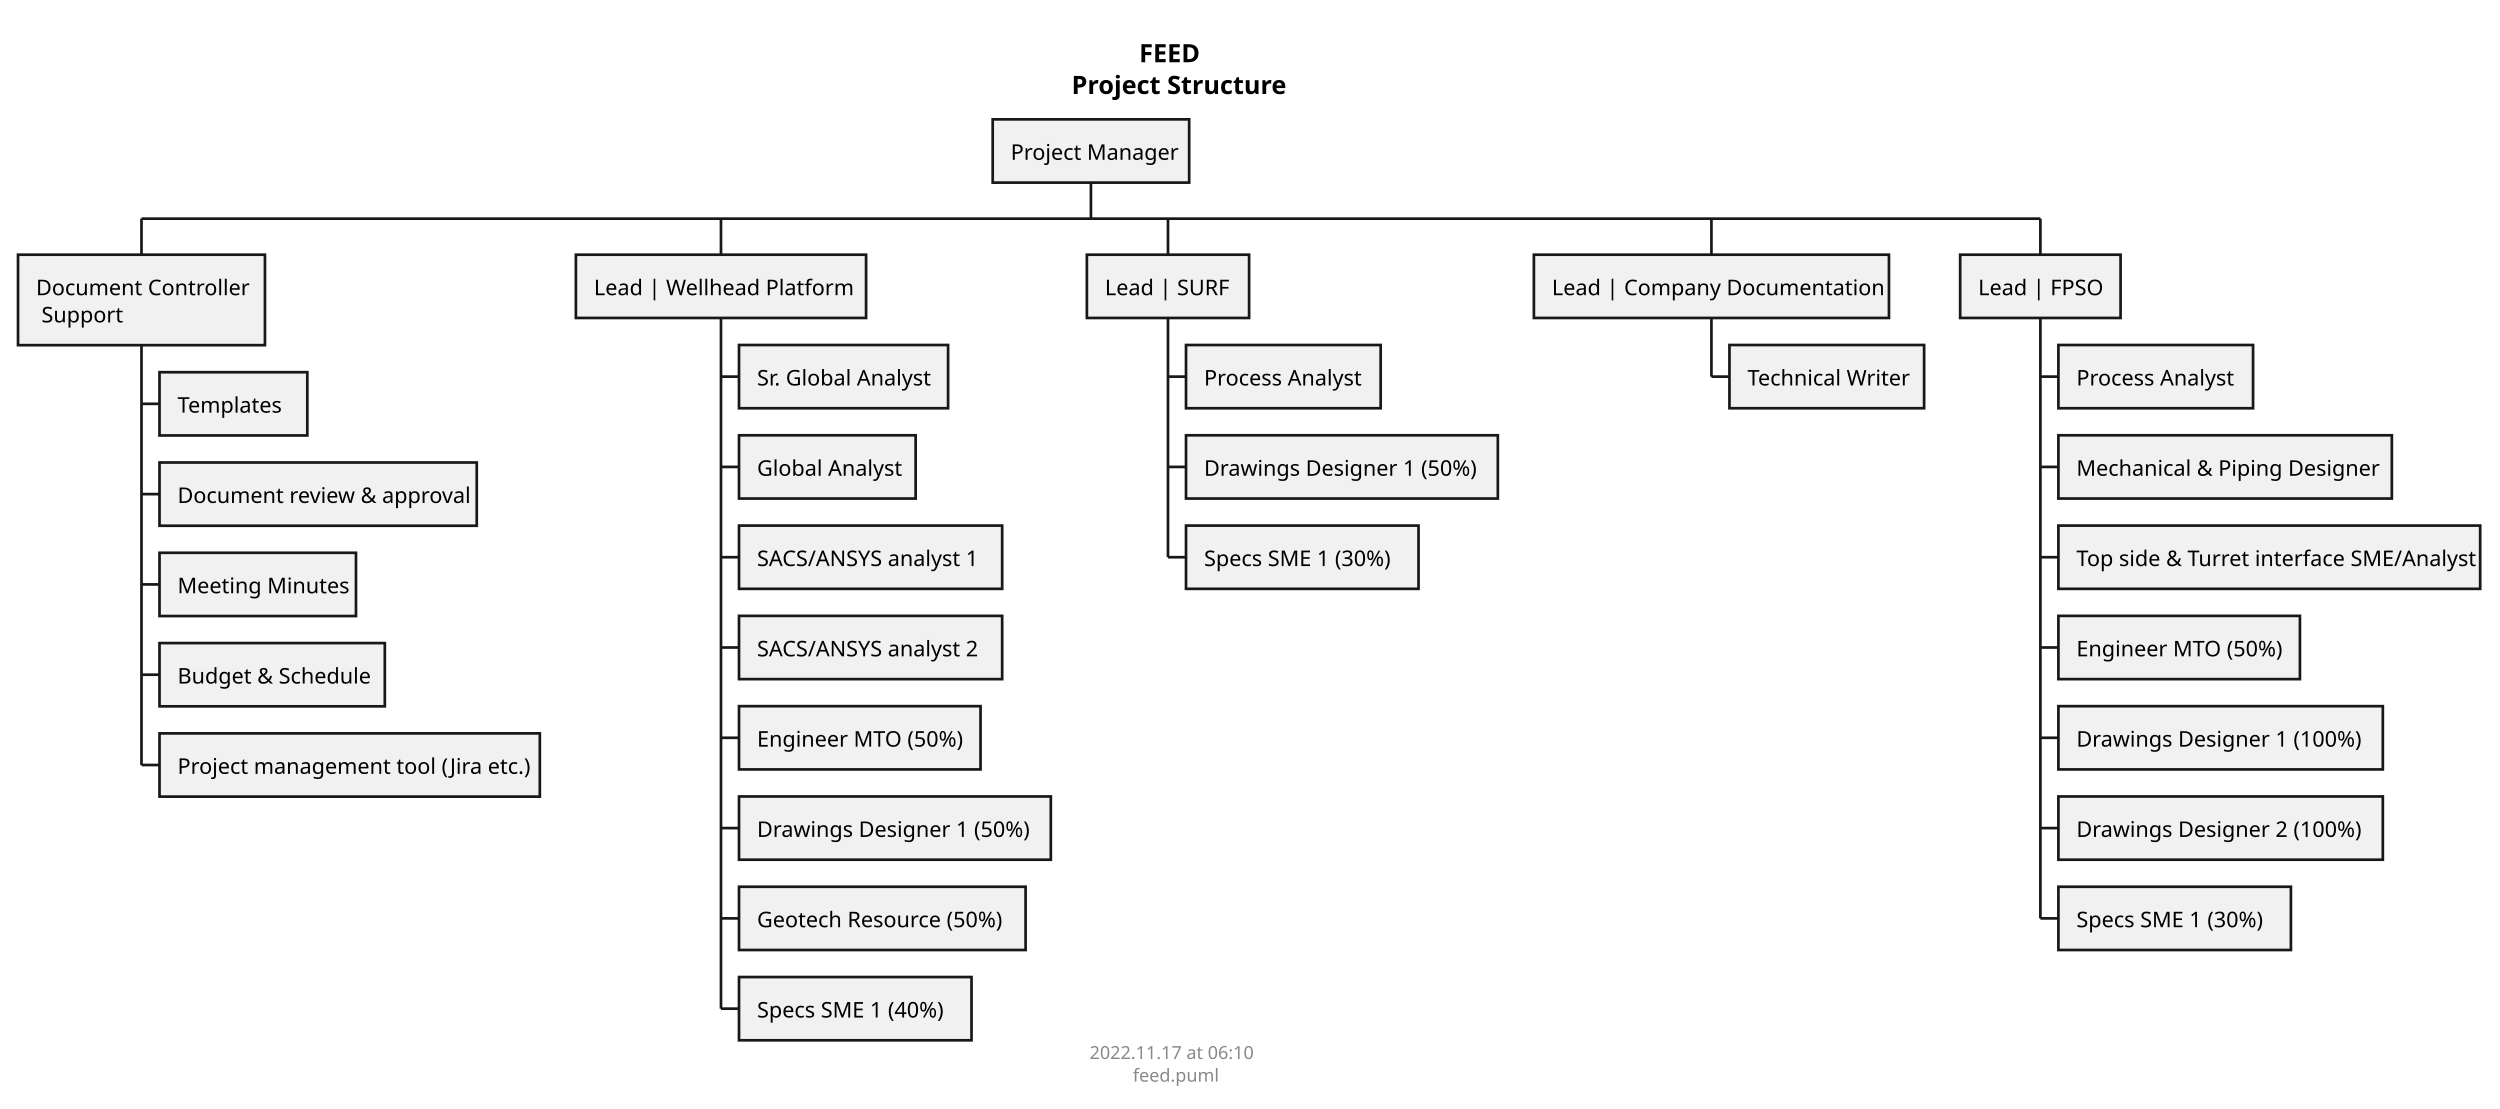
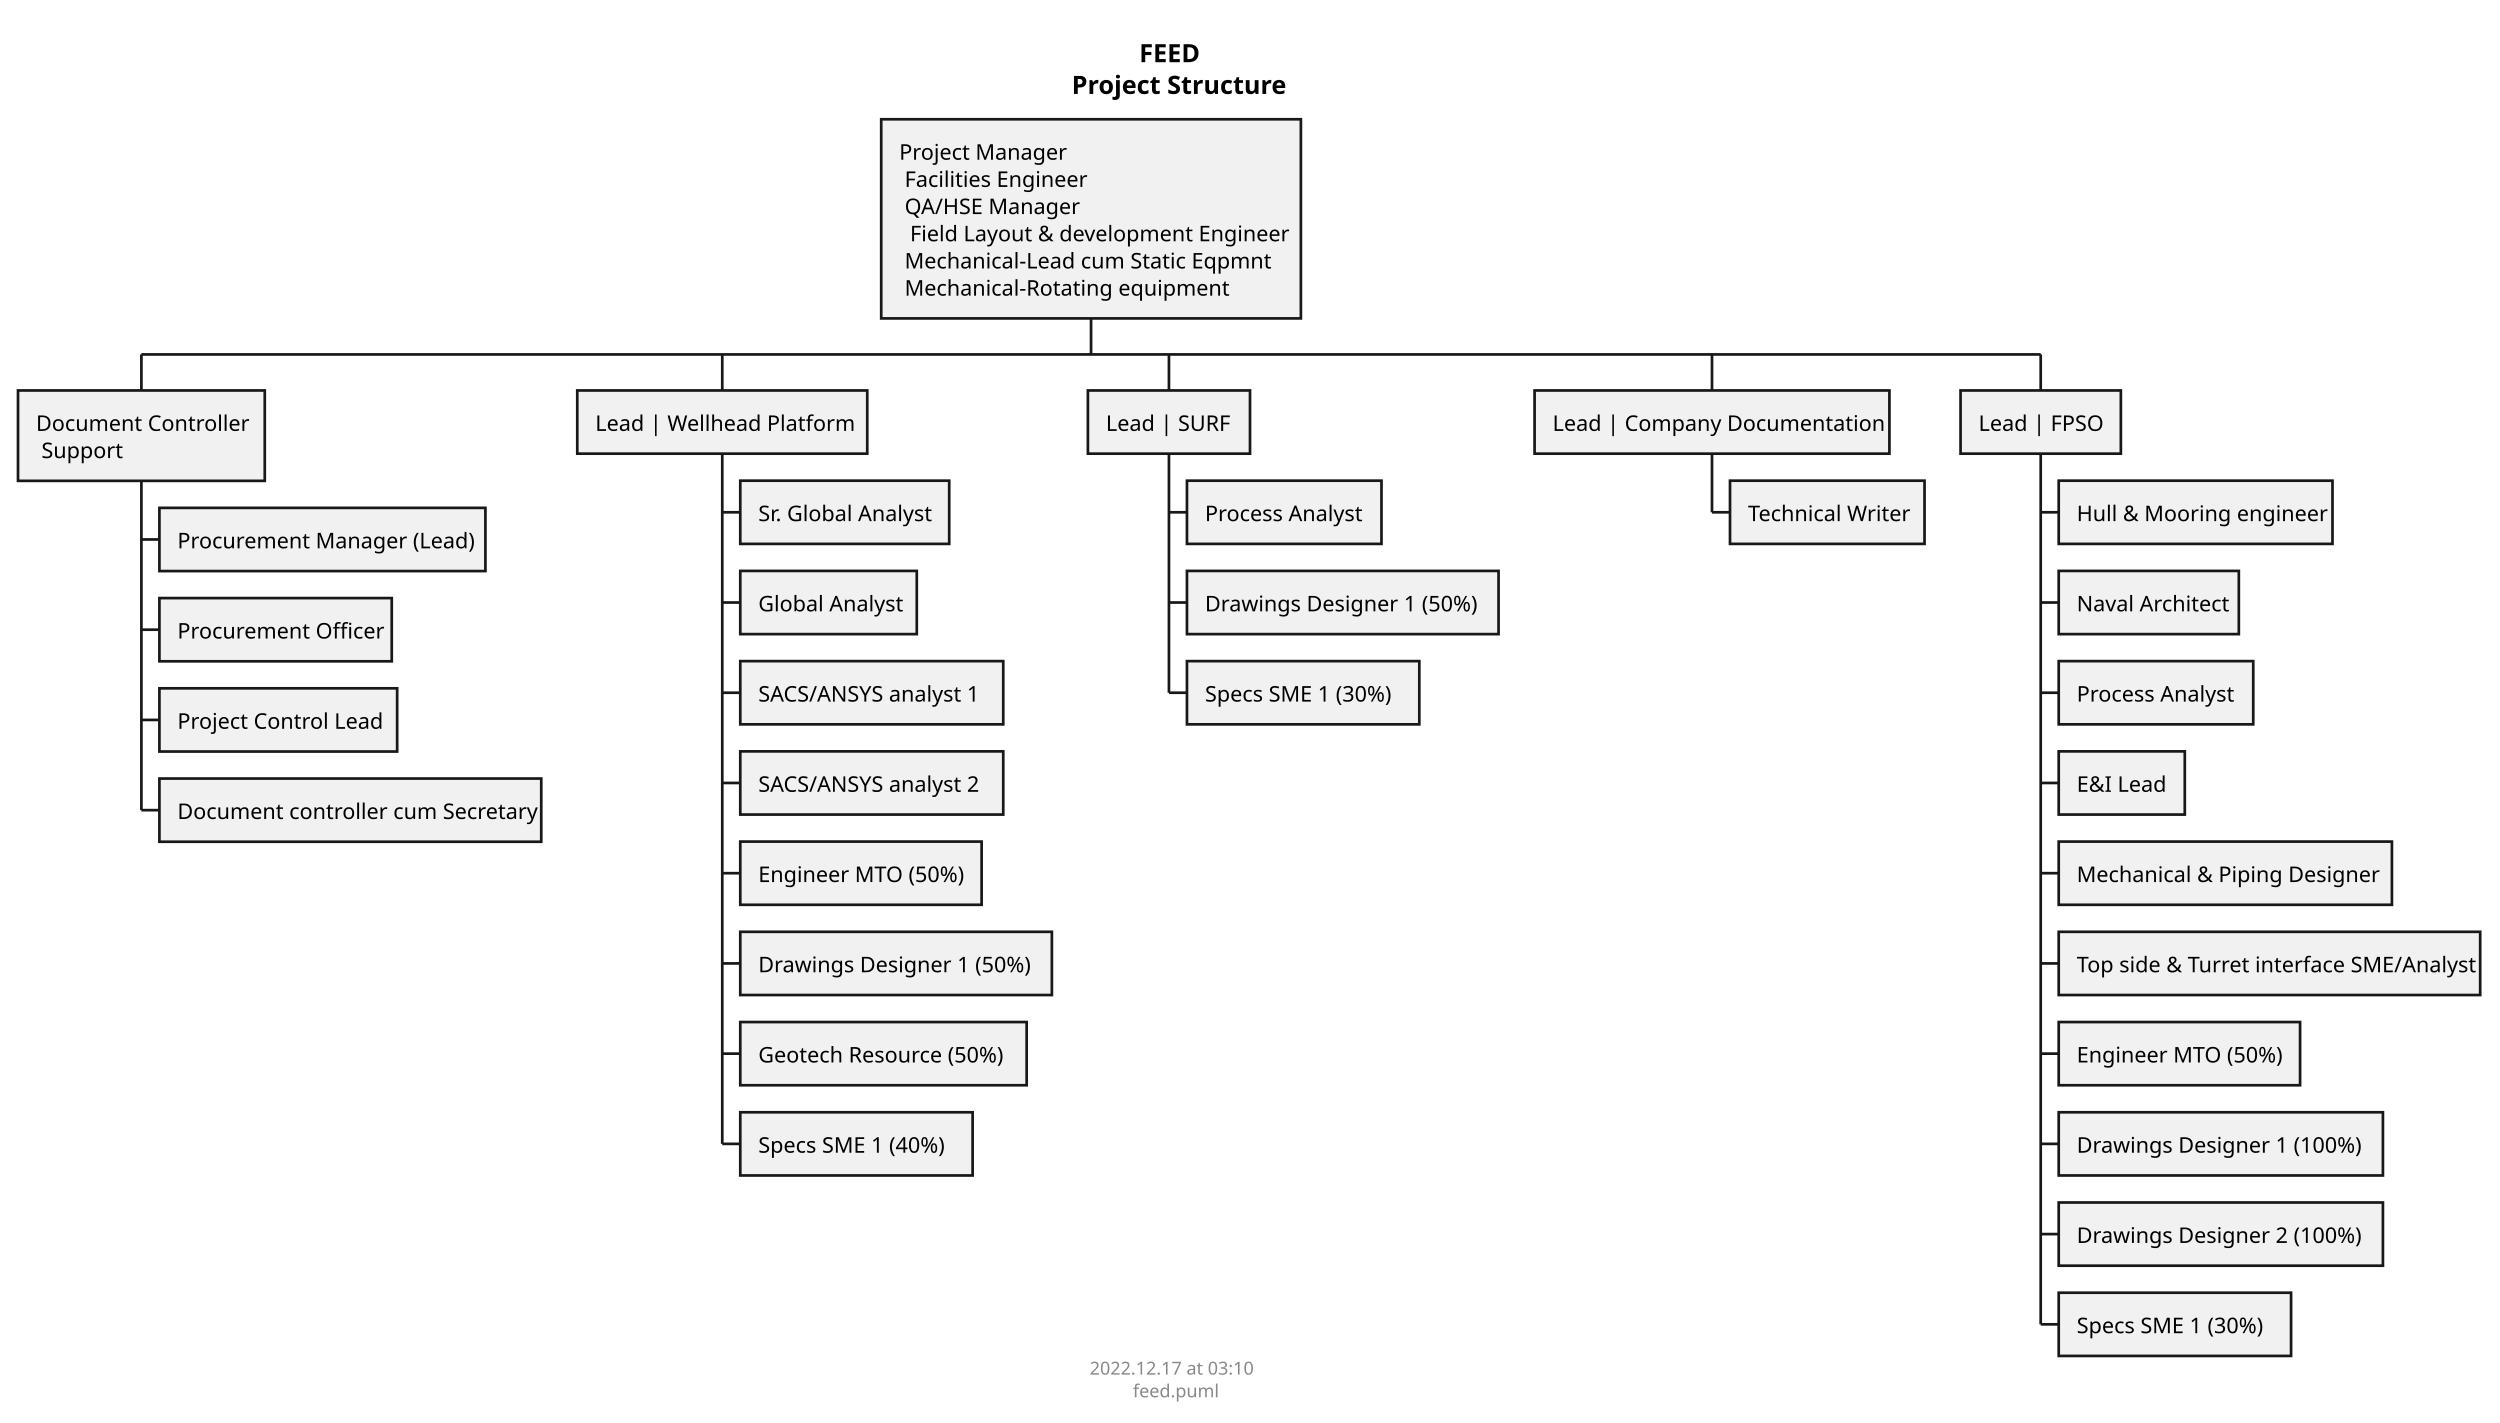
- <svg xmlns="http://www.w3.org/2000/svg" contentStyleType="text/css" height="615px" preserveAspectRatio="none" style="width:1387px;height:615px;background:#FFFFFF;" version="1.1" viewBox="0 0 1387 615" width="1387px" zoomAndPan="magnify">
+ <svg xmlns="http://www.w3.org/2000/svg" contentStyleType="text/css" height="790px" preserveAspectRatio="none" style="width:1388px;height:790px;background:#FFFFFF;" version="1.1" viewBox="0 0 1388 790" width="1388px" zoomAndPan="magnify">
  <defs />
  <g>
-     <rect fill="none" height="45.219" id="_title" style="stroke:none;stroke-width:1.0;" width="134" x="585.5" y="15" />
-     <text fill="#000000" font-family="sans-serif" font-size="14" font-weight="bold" lengthAdjust="spacing" textLength="37" x="632" y="34.533">FEED</text>
-     <text fill="#000000" font-family="sans-serif" font-size="14" font-weight="bold" lengthAdjust="spacing" textLength="120" x="594.5" y="52.143">Project Structure</text>
-     <line style="stroke:#181818;stroke-width:1.5;" x1="78.5" x2="78.5" y1="121.312" y2="141.312" />
-     <rect fill="#F1F1F1" height="50.188" style="stroke:#181818;stroke-width:1.5;" width="137" x="10" y="141.312" />
-     <text fill="#000000" font-family="sans-serif" font-size="12" lengthAdjust="spacing" textLength="114" x="20" y="163.769">Document Controller</text>
-     <text fill="#000000" font-family="sans-serif" font-size="12" lengthAdjust="spacing" textLength="43" x="23" y="178.863">Support</text>
-     <line style="stroke:#181818;stroke-width:1.5;" x1="78.5" x2="88.5" y1="224.047" y2="224.047" />
-     <rect fill="#F1F1F1" height="35.094" style="stroke:#181818;stroke-width:1.5;" width="82" x="88.5" y="206.5" />
-     <text fill="#000000" font-family="sans-serif" font-size="12" lengthAdjust="spacing" textLength="59" x="98.5" y="228.957">Templates</text>
-     <line style="stroke:#181818;stroke-width:1.5;" x1="78.5" x2="88.5" y1="274.141" y2="274.141" />
-     <rect fill="#F1F1F1" height="35.094" style="stroke:#181818;stroke-width:1.5;" width="176" x="88.5" y="256.594" />
-     <text fill="#000000" font-family="sans-serif" font-size="12" lengthAdjust="spacing" textLength="156" x="98.5" y="279.051">Document review &amp; approval</text>
-     <line style="stroke:#181818;stroke-width:1.5;" x1="78.5" x2="88.5" y1="324.234" y2="324.234" />
-     <rect fill="#F1F1F1" height="35.094" style="stroke:#181818;stroke-width:1.5;" width="109" x="88.5" y="306.688" />
-     <text fill="#000000" font-family="sans-serif" font-size="12" lengthAdjust="spacing" textLength="89" x="98.5" y="329.144">Meeting Minutes</text>
-     <line style="stroke:#181818;stroke-width:1.5;" x1="78.5" x2="88.5" y1="374.328" y2="374.328" />
-     <rect fill="#F1F1F1" height="35.094" style="stroke:#181818;stroke-width:1.5;" width="125" x="88.5" y="356.781" />
-     <text fill="#000000" font-family="sans-serif" font-size="12" lengthAdjust="spacing" textLength="105" x="98.5" y="379.238">Budget &amp; Schedule</text>
-     <line style="stroke:#181818;stroke-width:1.5;" x1="78.5" x2="88.5" y1="424.422" y2="424.422" />
-     <rect fill="#F1F1F1" height="35.094" style="stroke:#181818;stroke-width:1.5;" width="211" x="88.5" y="406.875" />
-     <text fill="#000000" font-family="sans-serif" font-size="12" lengthAdjust="spacing" textLength="191" x="98.5" y="429.332">Project management tool (Jira etc.)</text>
-     <line style="stroke:#181818;stroke-width:1.5;" x1="78.5" x2="78.5" y1="191.5" y2="424.422" />
-     <line style="stroke:#181818;stroke-width:1.5;" x1="400" x2="400" y1="121.312" y2="141.312" />
-     <rect fill="#F1F1F1" height="35.094" style="stroke:#181818;stroke-width:1.5;" width="161" x="319.5" y="141.312" />
-     <text fill="#000000" font-family="sans-serif" font-size="12" lengthAdjust="spacing" textLength="138" x="329.5" y="163.769">Lead | Wellhead Platform</text>
-     <line style="stroke:#181818;stroke-width:1.5;" x1="400" x2="410" y1="208.953" y2="208.953" />
-     <rect fill="#F1F1F1" height="35.094" style="stroke:#181818;stroke-width:1.5;" width="116" x="410" y="191.406" />
-     <text fill="#000000" font-family="sans-serif" font-size="12" lengthAdjust="spacing" textLength="96" x="420" y="213.863">Sr. Global Analyst</text>
-     <line style="stroke:#181818;stroke-width:1.5;" x1="400" x2="410" y1="259.047" y2="259.047" />
-     <rect fill="#F1F1F1" height="35.094" style="stroke:#181818;stroke-width:1.5;" width="98" x="410" y="241.5" />
-     <text fill="#000000" font-family="sans-serif" font-size="12" lengthAdjust="spacing" textLength="78" x="420" y="263.957">Global Analyst</text>
-     <line style="stroke:#181818;stroke-width:1.5;" x1="400" x2="410" y1="309.141" y2="309.141" />
-     <rect fill="#F1F1F1" height="35.094" style="stroke:#181818;stroke-width:1.5;" width="146" x="410" y="291.594" />
-     <text fill="#000000" font-family="sans-serif" font-size="12" lengthAdjust="spacing" textLength="126" x="420" y="314.051">SACS/ANSYS analyst 1</text>
-     <line style="stroke:#181818;stroke-width:1.5;" x1="400" x2="410" y1="359.234" y2="359.234" />
-     <rect fill="#F1F1F1" height="35.094" style="stroke:#181818;stroke-width:1.5;" width="146" x="410" y="341.688" />
-     <text fill="#000000" font-family="sans-serif" font-size="12" lengthAdjust="spacing" textLength="126" x="420" y="364.144">SACS/ANSYS analyst 2</text>
-     <line style="stroke:#181818;stroke-width:1.5;" x1="400" x2="410" y1="409.328" y2="409.328" />
-     <rect fill="#F1F1F1" height="35.094" style="stroke:#181818;stroke-width:1.5;" width="134" x="410" y="391.781" />
-     <text fill="#000000" font-family="sans-serif" font-size="12" lengthAdjust="spacing" textLength="114" x="420" y="414.238">Engineer MTO (50%)</text>
-     <line style="stroke:#181818;stroke-width:1.5;" x1="400" x2="410" y1="459.422" y2="459.422" />
-     <rect fill="#F1F1F1" height="35.094" style="stroke:#181818;stroke-width:1.5;" width="173" x="410" y="441.875" />
-     <text fill="#000000" font-family="sans-serif" font-size="12" lengthAdjust="spacing" textLength="153" x="420" y="464.332">Drawings Designer 1 (50%)</text>
-     <line style="stroke:#181818;stroke-width:1.5;" x1="400" x2="410" y1="509.516" y2="509.516" />
-     <rect fill="#F1F1F1" height="35.094" style="stroke:#181818;stroke-width:1.5;" width="159" x="410" y="491.969" />
-     <text fill="#000000" font-family="sans-serif" font-size="12" lengthAdjust="spacing" textLength="139" x="420" y="514.426">Geotech Resource (50%)</text>
-     <line style="stroke:#181818;stroke-width:1.5;" x1="400" x2="410" y1="559.609" y2="559.609" />
-     <rect fill="#F1F1F1" height="35.094" style="stroke:#181818;stroke-width:1.5;" width="129" x="410" y="542.062" />
-     <text fill="#000000" font-family="sans-serif" font-size="12" lengthAdjust="spacing" textLength="109" x="420" y="564.519">Specs SME 1 (40%)</text>
-     <line style="stroke:#181818;stroke-width:1.5;" x1="400" x2="400" y1="176.406" y2="559.609" />
-     <line style="stroke:#181818;stroke-width:1.5;" x1="648" x2="648" y1="121.312" y2="141.312" />
-     <rect fill="#F1F1F1" height="35.094" style="stroke:#181818;stroke-width:1.5;" width="90" x="603" y="141.312" />
-     <text fill="#000000" font-family="sans-serif" font-size="12" lengthAdjust="spacing" textLength="70" x="613" y="163.769">Lead | SURF</text>
-     <line style="stroke:#181818;stroke-width:1.5;" x1="648" x2="658" y1="208.953" y2="208.953" />
-     <rect fill="#F1F1F1" height="35.094" style="stroke:#181818;stroke-width:1.5;" width="108" x="658" y="191.406" />
-     <text fill="#000000" font-family="sans-serif" font-size="12" lengthAdjust="spacing" textLength="88" x="668" y="213.863">Process Analyst</text>
-     <line style="stroke:#181818;stroke-width:1.5;" x1="648" x2="658" y1="259.047" y2="259.047" />
-     <rect fill="#F1F1F1" height="35.094" style="stroke:#181818;stroke-width:1.5;" width="173" x="658" y="241.5" />
-     <text fill="#000000" font-family="sans-serif" font-size="12" lengthAdjust="spacing" textLength="153" x="668" y="263.957">Drawings Designer 1 (50%)</text>
-     <line style="stroke:#181818;stroke-width:1.5;" x1="648" x2="658" y1="309.141" y2="309.141" />
-     <rect fill="#F1F1F1" height="35.094" style="stroke:#181818;stroke-width:1.5;" width="129" x="658" y="291.594" />
-     <text fill="#000000" font-family="sans-serif" font-size="12" lengthAdjust="spacing" textLength="109" x="668" y="314.051">Specs SME 1 (30%)</text>
-     <line style="stroke:#181818;stroke-width:1.5;" x1="648" x2="648" y1="176.406" y2="309.141" />
-     <line style="stroke:#181818;stroke-width:1.5;" x1="949.5" x2="949.5" y1="121.312" y2="141.312" />
-     <rect fill="#F1F1F1" height="35.094" style="stroke:#181818;stroke-width:1.5;" width="197" x="851" y="141.312" />
-     <text fill="#000000" font-family="sans-serif" font-size="12" lengthAdjust="spacing" textLength="177" x="861" y="163.769">Lead | Company Documentation</text>
-     <line style="stroke:#181818;stroke-width:1.5;" x1="949.5" x2="959.5" y1="208.953" y2="208.953" />
-     <rect fill="#F1F1F1" height="35.094" style="stroke:#181818;stroke-width:1.5;" width="108" x="959.5" y="191.406" />
-     <text fill="#000000" font-family="sans-serif" font-size="12" lengthAdjust="spacing" textLength="88" x="969.5" y="213.863">Technical Writer</text>
-     <line style="stroke:#181818;stroke-width:1.5;" x1="949.5" x2="949.5" y1="176.406" y2="208.953" />
-     <line style="stroke:#181818;stroke-width:1.5;" x1="1132" x2="1132" y1="121.312" y2="141.312" />
-     <rect fill="#F1F1F1" height="35.094" style="stroke:#181818;stroke-width:1.5;" width="89" x="1087.5" y="141.312" />
-     <text fill="#000000" font-family="sans-serif" font-size="12" lengthAdjust="spacing" textLength="69" x="1097.5" y="163.769">Lead | FPSO</text>
-     <line style="stroke:#181818;stroke-width:1.5;" x1="1132" x2="1142" y1="208.953" y2="208.953" />
-     <rect fill="#F1F1F1" height="35.094" style="stroke:#181818;stroke-width:1.5;" width="108" x="1142" y="191.406" />
-     <text fill="#000000" font-family="sans-serif" font-size="12" lengthAdjust="spacing" textLength="88" x="1152" y="213.863">Process Analyst</text>
-     <line style="stroke:#181818;stroke-width:1.5;" x1="1132" x2="1142" y1="259.047" y2="259.047" />
-     <rect fill="#F1F1F1" height="35.094" style="stroke:#181818;stroke-width:1.5;" width="185" x="1142" y="241.5" />
-     <text fill="#000000" font-family="sans-serif" font-size="12" lengthAdjust="spacing" textLength="165" x="1152" y="263.957">Mechanical &amp; Piping Designer</text>
-     <line style="stroke:#181818;stroke-width:1.5;" x1="1132" x2="1142" y1="309.141" y2="309.141" />
-     <rect fill="#F1F1F1" height="35.094" style="stroke:#181818;stroke-width:1.5;" width="234" x="1142" y="291.594" />
-     <text fill="#000000" font-family="sans-serif" font-size="12" lengthAdjust="spacing" textLength="214" x="1152" y="314.051">Top side &amp; Turret interface SME/Analyst</text>
-     <line style="stroke:#181818;stroke-width:1.5;" x1="1132" x2="1142" y1="359.234" y2="359.234" />
-     <rect fill="#F1F1F1" height="35.094" style="stroke:#181818;stroke-width:1.5;" width="134" x="1142" y="341.688" />
-     <text fill="#000000" font-family="sans-serif" font-size="12" lengthAdjust="spacing" textLength="114" x="1152" y="364.144">Engineer MTO (50%)</text>
-     <line style="stroke:#181818;stroke-width:1.5;" x1="1132" x2="1142" y1="409.328" y2="409.328" />
-     <rect fill="#F1F1F1" height="35.094" style="stroke:#181818;stroke-width:1.5;" width="180" x="1142" y="391.781" />
-     <text fill="#000000" font-family="sans-serif" font-size="12" lengthAdjust="spacing" textLength="160" x="1152" y="414.238">Drawings Designer 1 (100%)</text>
-     <line style="stroke:#181818;stroke-width:1.5;" x1="1132" x2="1142" y1="459.422" y2="459.422" />
-     <rect fill="#F1F1F1" height="35.094" style="stroke:#181818;stroke-width:1.5;" width="180" x="1142" y="441.875" />
-     <text fill="#000000" font-family="sans-serif" font-size="12" lengthAdjust="spacing" textLength="160" x="1152" y="464.332">Drawings Designer 2 (100%)</text>
-     <line style="stroke:#181818;stroke-width:1.5;" x1="1132" x2="1142" y1="509.516" y2="509.516" />
-     <rect fill="#F1F1F1" height="35.094" style="stroke:#181818;stroke-width:1.5;" width="129" x="1142" y="491.969" />
-     <text fill="#000000" font-family="sans-serif" font-size="12" lengthAdjust="spacing" textLength="109" x="1152" y="514.426">Specs SME 1 (30%)</text>
-     <line style="stroke:#181818;stroke-width:1.5;" x1="1132" x2="1132" y1="176.406" y2="509.516" />
-     <line style="stroke:#181818;stroke-width:1.5;" x1="78.5" x2="1132" y1="121.312" y2="121.312" />
-     <rect fill="#F1F1F1" height="35.094" style="stroke:#181818;stroke-width:1.5;" width="109" x="550.75" y="66.219" />
-     <text fill="#000000" font-family="sans-serif" font-size="12" lengthAdjust="spacing" textLength="89" x="560.75" y="88.676">Project Manager</text>
-     <line style="stroke:#181818;stroke-width:1.5;" x1="605.25" x2="605.25" y1="101.312" y2="121.312" />
-     <rect fill="none" height="25.156" style="stroke:none;stroke-width:1.0;" width="96" x="604.5" y="577.156" />
-     <text fill="#888888" font-family="sans-serif" font-size="10" lengthAdjust="spacing" textLength="96" x="604.5" y="587.537">2022.11.17 at 06:10</text>
-     <text fill="#888888" font-family="sans-serif" font-size="10" lengthAdjust="spacing" textLength="48" x="628.5" y="600.115">feed.puml</text>
+     <text fill="#000000" font-family="sans-serif" font-size="14" font-weight="bold" lengthAdjust="spacing" textLength="37" x="632.5" y="34.533">FEED</text>
+     <text fill="#000000" font-family="sans-serif" font-size="14" font-weight="bold" lengthAdjust="spacing" textLength="120" x="595" y="52.143">Project Structure</text>
+     <line style="stroke:#181818;stroke-width:1.5;" x1="78.5" x2="78.5" y1="196.781" y2="216.781" />
+     <rect fill="#F1F1F1" height="50.188" style="stroke:#181818;stroke-width:1.5;" width="137" x="10" y="216.781" />
+     <text fill="#000000" font-family="sans-serif" font-size="12" lengthAdjust="spacing" textLength="114" x="20" y="239.238">Document Controller</text>
+     <text fill="#000000" font-family="sans-serif" font-size="12" lengthAdjust="spacing" textLength="43" x="23" y="254.332">Support</text>
+     <line style="stroke:#181818;stroke-width:1.5;" x1="78.5" x2="88.5" y1="299.516" y2="299.516" />
+     <rect fill="#F1F1F1" height="35.094" style="stroke:#181818;stroke-width:1.5;" width="181" x="88.5" y="281.969" />
+     <text fill="#000000" font-family="sans-serif" font-size="12" lengthAdjust="spacing" textLength="161" x="98.5" y="304.426">Procurement Manager (Lead)</text>
+     <line style="stroke:#181818;stroke-width:1.5;" x1="78.5" x2="88.5" y1="349.609" y2="349.609" />
+     <rect fill="#F1F1F1" height="35.094" style="stroke:#181818;stroke-width:1.5;" width="129" x="88.5" y="332.062" />
+     <text fill="#000000" font-family="sans-serif" font-size="12" lengthAdjust="spacing" textLength="109" x="98.5" y="354.519">Procurement Officer</text>
+     <line style="stroke:#181818;stroke-width:1.5;" x1="78.5" x2="88.5" y1="399.703" y2="399.703" />
+     <rect fill="#F1F1F1" height="35.094" style="stroke:#181818;stroke-width:1.5;" width="132" x="88.5" y="382.156" />
+     <text fill="#000000" font-family="sans-serif" font-size="12" lengthAdjust="spacing" textLength="112" x="98.5" y="404.613">Project Control Lead</text>
+     <line style="stroke:#181818;stroke-width:1.5;" x1="78.5" x2="88.5" y1="449.797" y2="449.797" />
+     <rect fill="#F1F1F1" height="35.094" style="stroke:#181818;stroke-width:1.5;" width="212" x="88.5" y="432.25" />
+     <text fill="#000000" font-family="sans-serif" font-size="12" lengthAdjust="spacing" textLength="192" x="98.5" y="454.707">Document controller cum Secretary</text>
+     <line style="stroke:#181818;stroke-width:1.5;" x1="78.5" x2="78.5" y1="266.969" y2="449.797" />
+     <line style="stroke:#181818;stroke-width:1.5;" x1="401" x2="401" y1="196.781" y2="216.781" />
+     <rect fill="#F1F1F1" height="35.094" style="stroke:#181818;stroke-width:1.5;" width="161" x="320.5" y="216.781" />
+     <text fill="#000000" font-family="sans-serif" font-size="12" lengthAdjust="spacing" textLength="138" x="330.5" y="239.238">Lead | Wellhead Platform</text>
+     <line style="stroke:#181818;stroke-width:1.5;" x1="401" x2="411" y1="284.422" y2="284.422" />
+     <rect fill="#F1F1F1" height="35.094" style="stroke:#181818;stroke-width:1.5;" width="116" x="411" y="266.875" />
+     <text fill="#000000" font-family="sans-serif" font-size="12" lengthAdjust="spacing" textLength="96" x="421" y="289.332">Sr. Global Analyst</text>
+     <line style="stroke:#181818;stroke-width:1.5;" x1="401" x2="411" y1="334.516" y2="334.516" />
+     <rect fill="#F1F1F1" height="35.094" style="stroke:#181818;stroke-width:1.5;" width="98" x="411" y="316.969" />
+     <text fill="#000000" font-family="sans-serif" font-size="12" lengthAdjust="spacing" textLength="78" x="421" y="339.426">Global Analyst</text>
+     <line style="stroke:#181818;stroke-width:1.5;" x1="401" x2="411" y1="384.609" y2="384.609" />
+     <rect fill="#F1F1F1" height="35.094" style="stroke:#181818;stroke-width:1.5;" width="146" x="411" y="367.062" />
+     <text fill="#000000" font-family="sans-serif" font-size="12" lengthAdjust="spacing" textLength="126" x="421" y="389.519">SACS/ANSYS analyst 1</text>
+     <line style="stroke:#181818;stroke-width:1.5;" x1="401" x2="411" y1="434.703" y2="434.703" />
+     <rect fill="#F1F1F1" height="35.094" style="stroke:#181818;stroke-width:1.5;" width="146" x="411" y="417.156" />
+     <text fill="#000000" font-family="sans-serif" font-size="12" lengthAdjust="spacing" textLength="126" x="421" y="439.613">SACS/ANSYS analyst 2</text>
+     <line style="stroke:#181818;stroke-width:1.5;" x1="401" x2="411" y1="484.797" y2="484.797" />
+     <rect fill="#F1F1F1" height="35.094" style="stroke:#181818;stroke-width:1.5;" width="134" x="411" y="467.25" />
+     <text fill="#000000" font-family="sans-serif" font-size="12" lengthAdjust="spacing" textLength="114" x="421" y="489.707">Engineer MTO (50%)</text>
+     <line style="stroke:#181818;stroke-width:1.5;" x1="401" x2="411" y1="534.891" y2="534.891" />
+     <rect fill="#F1F1F1" height="35.094" style="stroke:#181818;stroke-width:1.5;" width="173" x="411" y="517.344" />
+     <text fill="#000000" font-family="sans-serif" font-size="12" lengthAdjust="spacing" textLength="153" x="421" y="539.801">Drawings Designer 1 (50%)</text>
+     <line style="stroke:#181818;stroke-width:1.5;" x1="401" x2="411" y1="584.984" y2="584.984" />
+     <rect fill="#F1F1F1" height="35.094" style="stroke:#181818;stroke-width:1.5;" width="159" x="411" y="567.438" />
+     <text fill="#000000" font-family="sans-serif" font-size="12" lengthAdjust="spacing" textLength="139" x="421" y="589.894">Geotech Resource (50%)</text>
+     <line style="stroke:#181818;stroke-width:1.5;" x1="401" x2="411" y1="635.078" y2="635.078" />
+     <rect fill="#F1F1F1" height="35.094" style="stroke:#181818;stroke-width:1.5;" width="129" x="411" y="617.531" />
+     <text fill="#000000" font-family="sans-serif" font-size="12" lengthAdjust="spacing" textLength="109" x="421" y="639.988">Specs SME 1 (40%)</text>
+     <line style="stroke:#181818;stroke-width:1.5;" x1="401" x2="401" y1="251.875" y2="635.078" />
+     <line style="stroke:#181818;stroke-width:1.5;" x1="649" x2="649" y1="196.781" y2="216.781" />
+     <rect fill="#F1F1F1" height="35.094" style="stroke:#181818;stroke-width:1.5;" width="90" x="604" y="216.781" />
+     <text fill="#000000" font-family="sans-serif" font-size="12" lengthAdjust="spacing" textLength="70" x="614" y="239.238">Lead | SURF</text>
+     <line style="stroke:#181818;stroke-width:1.5;" x1="649" x2="659" y1="284.422" y2="284.422" />
+     <rect fill="#F1F1F1" height="35.094" style="stroke:#181818;stroke-width:1.5;" width="108" x="659" y="266.875" />
+     <text fill="#000000" font-family="sans-serif" font-size="12" lengthAdjust="spacing" textLength="88" x="669" y="289.332">Process Analyst</text>
+     <line style="stroke:#181818;stroke-width:1.5;" x1="649" x2="659" y1="334.516" y2="334.516" />
+     <rect fill="#F1F1F1" height="35.094" style="stroke:#181818;stroke-width:1.5;" width="173" x="659" y="316.969" />
+     <text fill="#000000" font-family="sans-serif" font-size="12" lengthAdjust="spacing" textLength="153" x="669" y="339.426">Drawings Designer 1 (50%)</text>
+     <line style="stroke:#181818;stroke-width:1.5;" x1="649" x2="659" y1="384.609" y2="384.609" />
+     <rect fill="#F1F1F1" height="35.094" style="stroke:#181818;stroke-width:1.5;" width="129" x="659" y="367.062" />
+     <text fill="#000000" font-family="sans-serif" font-size="12" lengthAdjust="spacing" textLength="109" x="669" y="389.519">Specs SME 1 (30%)</text>
+     <line style="stroke:#181818;stroke-width:1.5;" x1="649" x2="649" y1="251.875" y2="384.609" />
+     <line style="stroke:#181818;stroke-width:1.5;" x1="950.5" x2="950.5" y1="196.781" y2="216.781" />
+     <rect fill="#F1F1F1" height="35.094" style="stroke:#181818;stroke-width:1.5;" width="197" x="852" y="216.781" />
+     <text fill="#000000" font-family="sans-serif" font-size="12" lengthAdjust="spacing" textLength="177" x="862" y="239.238">Lead | Company Documentation</text>
+     <line style="stroke:#181818;stroke-width:1.5;" x1="950.5" x2="960.5" y1="284.422" y2="284.422" />
+     <rect fill="#F1F1F1" height="35.094" style="stroke:#181818;stroke-width:1.5;" width="108" x="960.5" y="266.875" />
+     <text fill="#000000" font-family="sans-serif" font-size="12" lengthAdjust="spacing" textLength="88" x="970.5" y="289.332">Technical Writer</text>
+     <line style="stroke:#181818;stroke-width:1.5;" x1="950.5" x2="950.5" y1="251.875" y2="284.422" />
+     <line style="stroke:#181818;stroke-width:1.5;" x1="1133" x2="1133" y1="196.781" y2="216.781" />
+     <rect fill="#F1F1F1" height="35.094" style="stroke:#181818;stroke-width:1.5;" width="89" x="1088.5" y="216.781" />
+     <text fill="#000000" font-family="sans-serif" font-size="12" lengthAdjust="spacing" textLength="69" x="1098.5" y="239.238">Lead | FPSO</text>
+     <line style="stroke:#181818;stroke-width:1.5;" x1="1133" x2="1143" y1="284.422" y2="284.422" />
+     <rect fill="#F1F1F1" height="35.094" style="stroke:#181818;stroke-width:1.5;" width="152" x="1143" y="266.875" />
+     <text fill="#000000" font-family="sans-serif" font-size="12" lengthAdjust="spacing" textLength="132" x="1153" y="289.332">Hull &amp; Mooring engineer</text>
+     <line style="stroke:#181818;stroke-width:1.5;" x1="1133" x2="1143" y1="334.516" y2="334.516" />
+     <rect fill="#F1F1F1" height="35.094" style="stroke:#181818;stroke-width:1.5;" width="100" x="1143" y="316.969" />
+     <text fill="#000000" font-family="sans-serif" font-size="12" lengthAdjust="spacing" textLength="80" x="1153" y="339.426">Naval Architect</text>
+     <line style="stroke:#181818;stroke-width:1.5;" x1="1133" x2="1143" y1="384.609" y2="384.609" />
+     <rect fill="#F1F1F1" height="35.094" style="stroke:#181818;stroke-width:1.5;" width="108" x="1143" y="367.062" />
+     <text fill="#000000" font-family="sans-serif" font-size="12" lengthAdjust="spacing" textLength="88" x="1153" y="389.519">Process Analyst</text>
+     <line style="stroke:#181818;stroke-width:1.5;" x1="1133" x2="1143" y1="434.703" y2="434.703" />
+     <rect fill="#F1F1F1" height="35.094" style="stroke:#181818;stroke-width:1.5;" width="70" x="1143" y="417.156" />
+     <text fill="#000000" font-family="sans-serif" font-size="12" lengthAdjust="spacing" textLength="50" x="1153" y="439.613">E&amp;I Lead</text>
+     <line style="stroke:#181818;stroke-width:1.5;" x1="1133" x2="1143" y1="484.797" y2="484.797" />
+     <rect fill="#F1F1F1" height="35.094" style="stroke:#181818;stroke-width:1.5;" width="185" x="1143" y="467.25" />
+     <text fill="#000000" font-family="sans-serif" font-size="12" lengthAdjust="spacing" textLength="165" x="1153" y="489.707">Mechanical &amp; Piping Designer</text>
+     <line style="stroke:#181818;stroke-width:1.5;" x1="1133" x2="1143" y1="534.891" y2="534.891" />
+     <rect fill="#F1F1F1" height="35.094" style="stroke:#181818;stroke-width:1.5;" width="234" x="1143" y="517.344" />
+     <text fill="#000000" font-family="sans-serif" font-size="12" lengthAdjust="spacing" textLength="214" x="1153" y="539.801">Top side &amp; Turret interface SME/Analyst</text>
+     <line style="stroke:#181818;stroke-width:1.5;" x1="1133" x2="1143" y1="584.984" y2="584.984" />
+     <rect fill="#F1F1F1" height="35.094" style="stroke:#181818;stroke-width:1.5;" width="134" x="1143" y="567.438" />
+     <text fill="#000000" font-family="sans-serif" font-size="12" lengthAdjust="spacing" textLength="114" x="1153" y="589.894">Engineer MTO (50%)</text>
+     <line style="stroke:#181818;stroke-width:1.5;" x1="1133" x2="1143" y1="635.078" y2="635.078" />
+     <rect fill="#F1F1F1" height="35.094" style="stroke:#181818;stroke-width:1.5;" width="180" x="1143" y="617.531" />
+     <text fill="#000000" font-family="sans-serif" font-size="12" lengthAdjust="spacing" textLength="160" x="1153" y="639.988">Drawings Designer 1 (100%)</text>
+     <line style="stroke:#181818;stroke-width:1.5;" x1="1133" x2="1143" y1="685.172" y2="685.172" />
+     <rect fill="#F1F1F1" height="35.094" style="stroke:#181818;stroke-width:1.5;" width="180" x="1143" y="667.625" />
+     <text fill="#000000" font-family="sans-serif" font-size="12" lengthAdjust="spacing" textLength="160" x="1153" y="690.082">Drawings Designer 2 (100%)</text>
+     <line style="stroke:#181818;stroke-width:1.5;" x1="1133" x2="1143" y1="735.266" y2="735.266" />
+     <rect fill="#F1F1F1" height="35.094" style="stroke:#181818;stroke-width:1.5;" width="129" x="1143" y="717.719" />
+     <text fill="#000000" font-family="sans-serif" font-size="12" lengthAdjust="spacing" textLength="109" x="1153" y="740.176">Specs SME 1 (30%)</text>
+     <line style="stroke:#181818;stroke-width:1.5;" x1="1133" x2="1133" y1="251.875" y2="735.266" />
+     <line style="stroke:#181818;stroke-width:1.5;" x1="78.5" x2="1133" y1="196.781" y2="196.781" />
+     <rect fill="#F1F1F1" height="110.562" style="stroke:#181818;stroke-width:1.5;" width="233" x="489.25" y="66.219" />
+     <text fill="#000000" font-family="sans-serif" font-size="12" lengthAdjust="spacing" textLength="89" x="499.25" y="88.676">Project Manager</text>
+     <text fill="#000000" font-family="sans-serif" font-size="12" lengthAdjust="spacing" textLength="102" x="502.25" y="103.769">Facilities Engineer</text>
+     <text fill="#000000" font-family="sans-serif" font-size="12" lengthAdjust="spacing" textLength="95" x="502.25" y="118.863">QA/HSE Manager</text>
+     <text fill="#000000" font-family="sans-serif" font-size="12" lengthAdjust="spacing" textLength="204" x="505.25" y="133.957">Field Layout &amp; development Engineer</text>
+     <text fill="#000000" font-family="sans-serif" font-size="12" lengthAdjust="spacing" textLength="200" x="502.25" y="149.051">Mechanical-Lead cum Static Eqpmnt</text>
+     <text fill="#000000" font-family="sans-serif" font-size="12" lengthAdjust="spacing" textLength="174" x="502.25" y="164.144">Mechanical-Rotating equipment</text>
+     <line style="stroke:#181818;stroke-width:1.5;" x1="605.75" x2="605.75" y1="176.781" y2="196.781" />
+     <text fill="#888888" font-family="sans-serif" font-size="10" lengthAdjust="spacing" textLength="96" x="605" y="763.193">2022.12.17 at 03:10</text>
+     <text fill="#888888" font-family="sans-serif" font-size="10" lengthAdjust="spacing" textLength="48" x="629" y="775.771">feed.puml</text>
  </g>
</svg>
